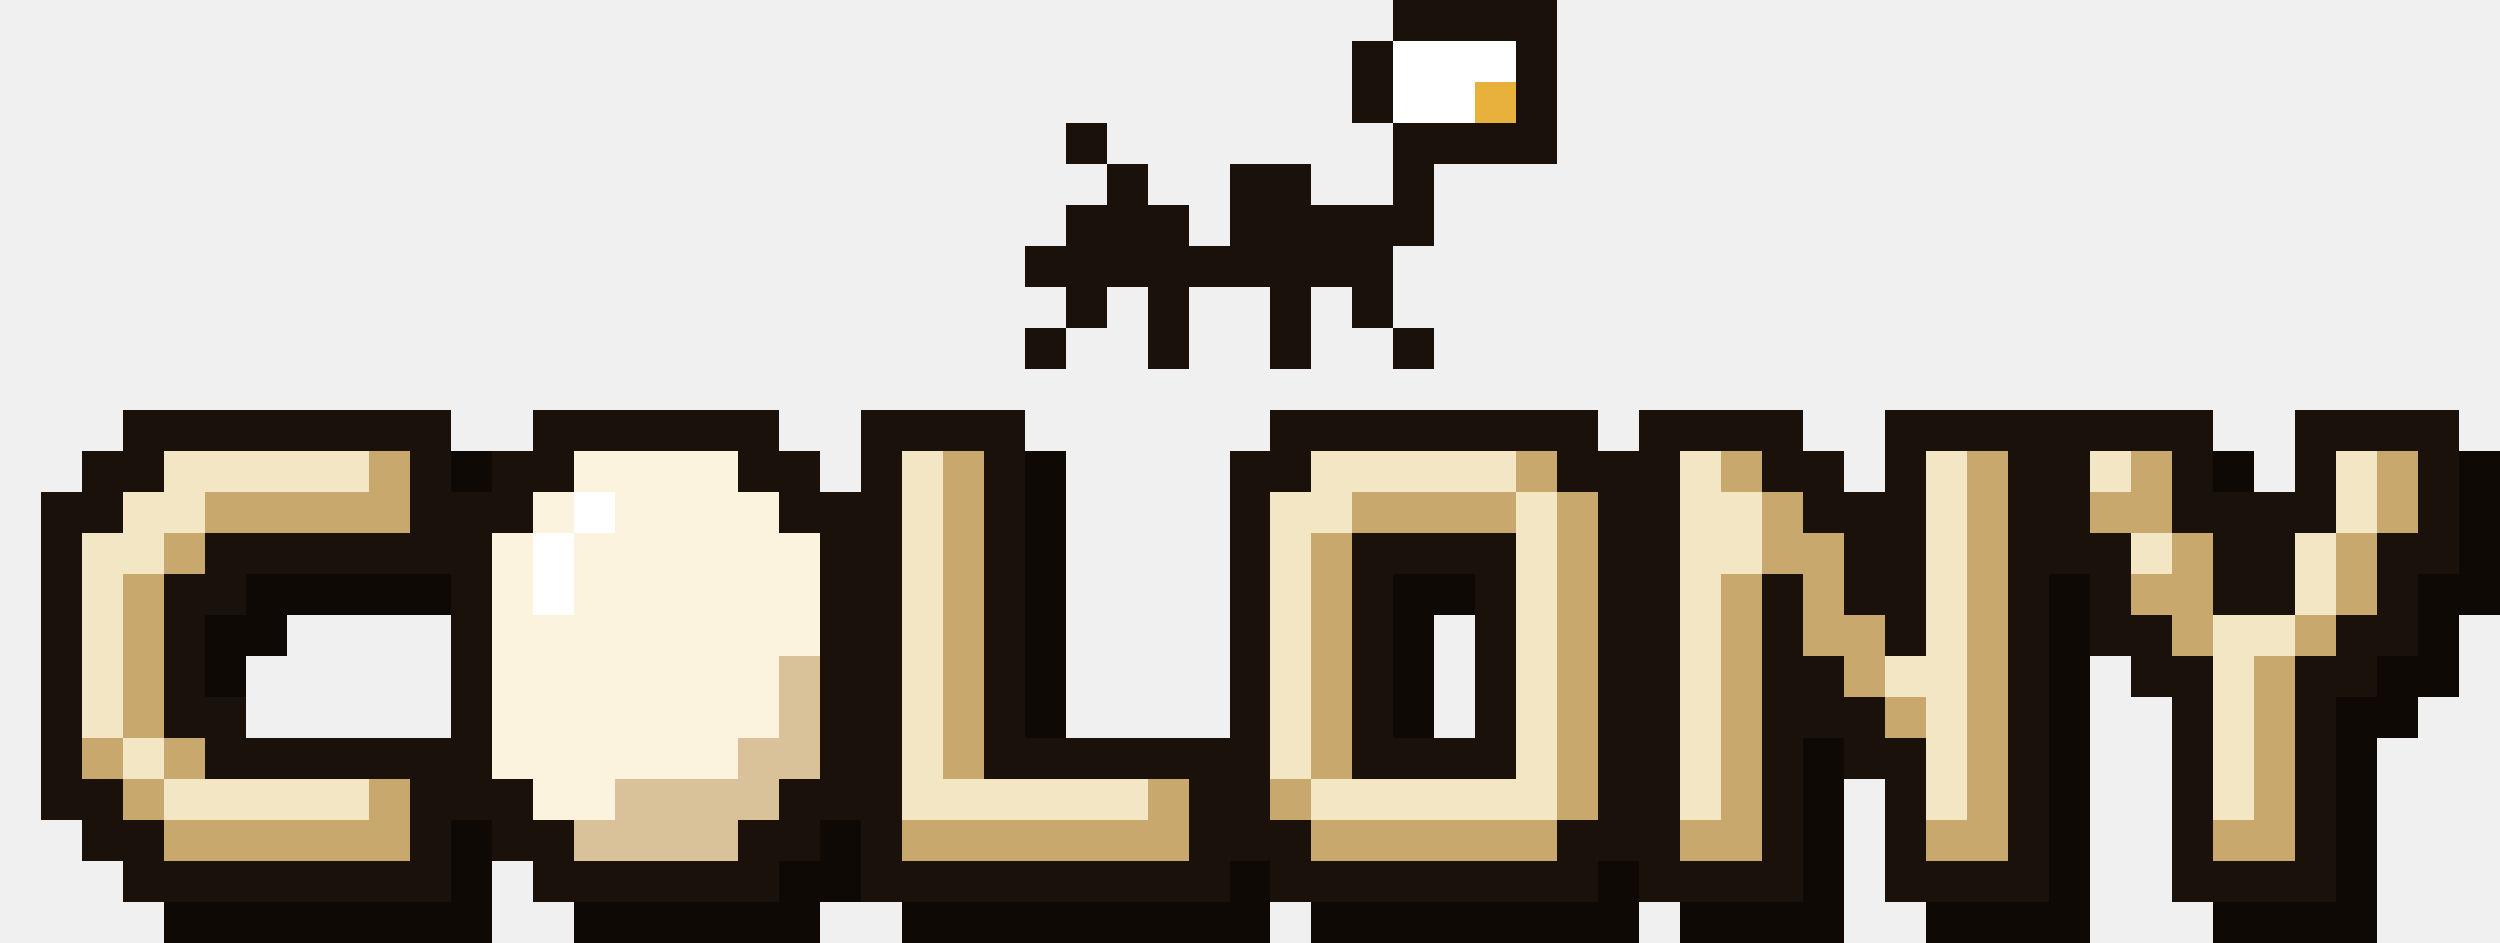
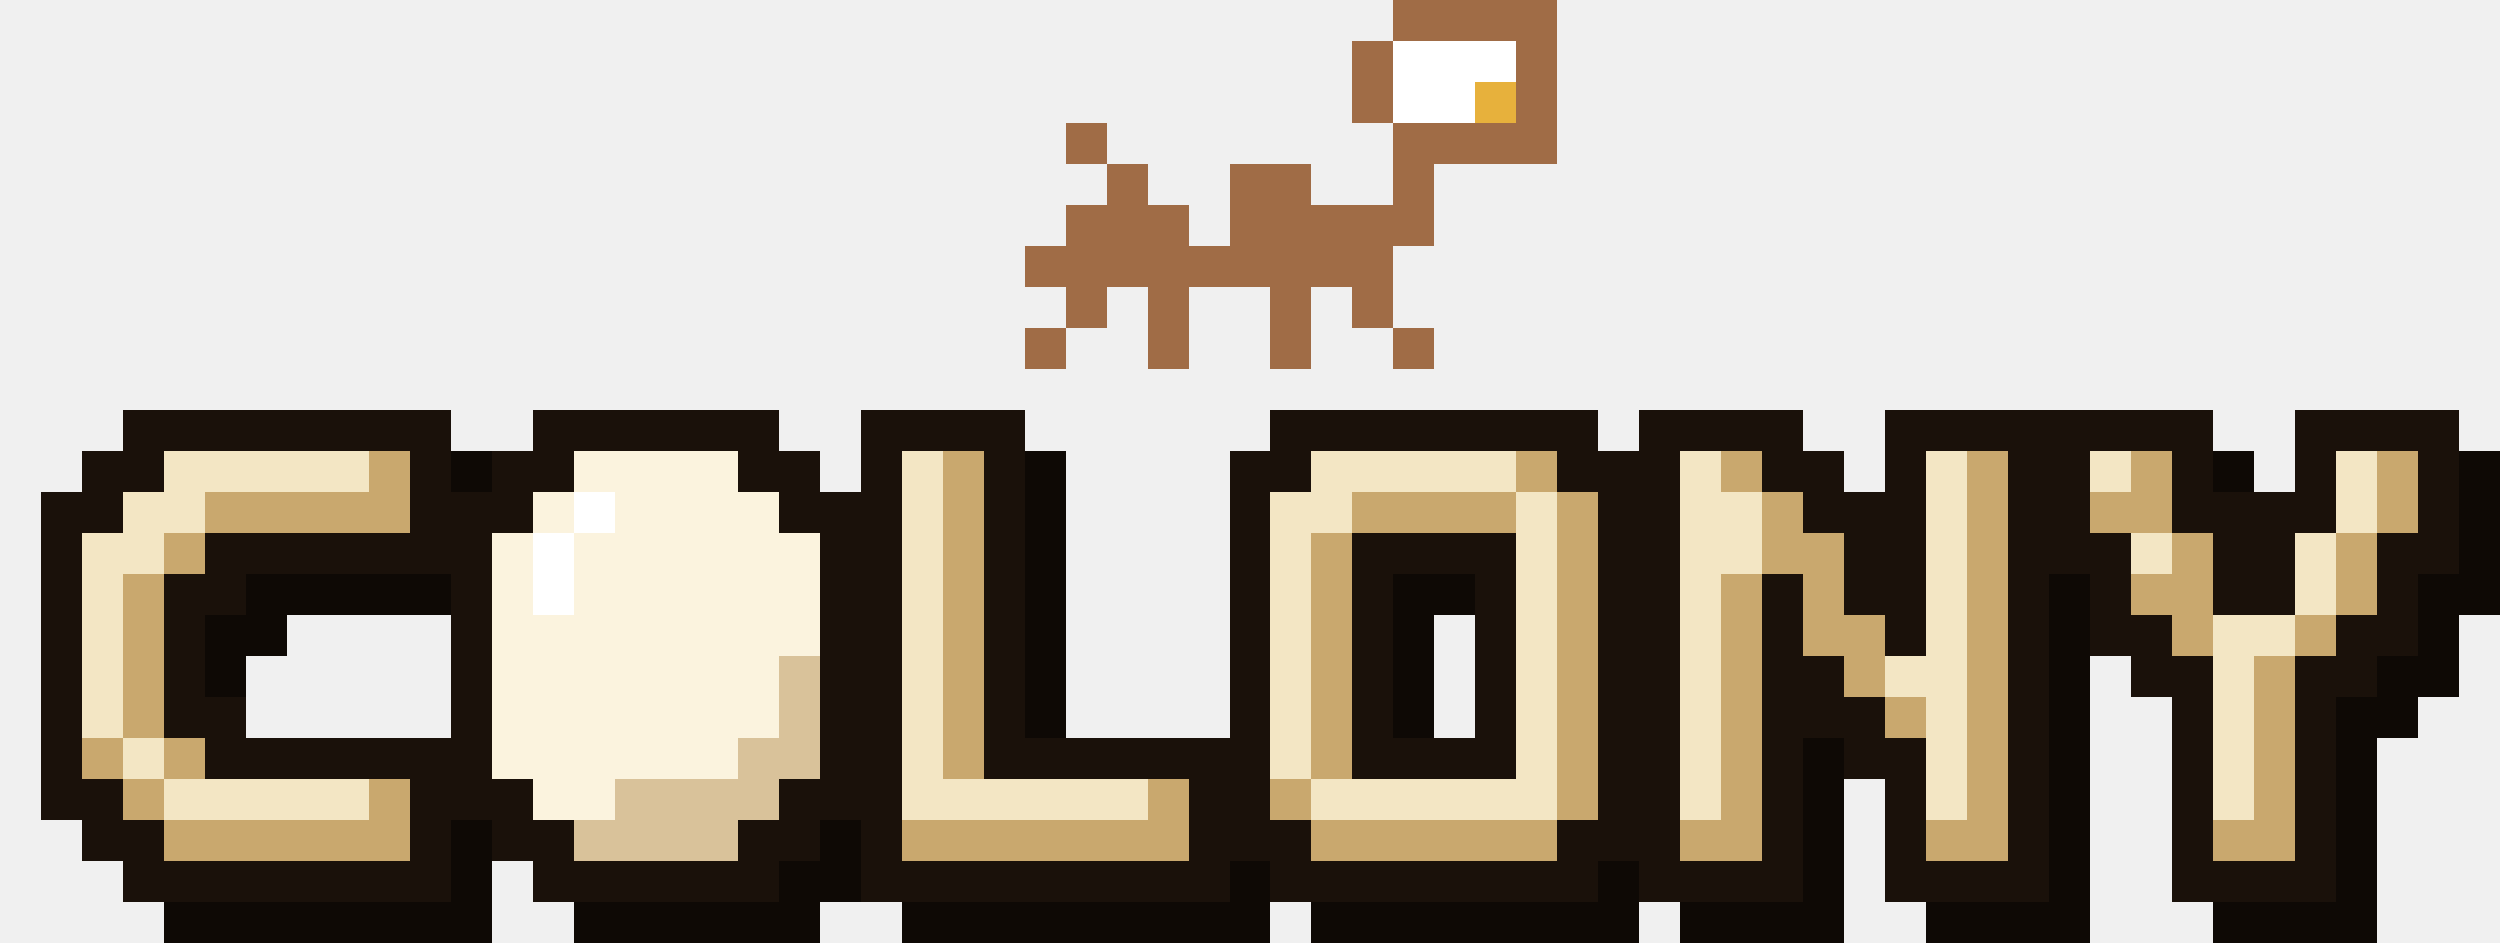
<svg xmlns="http://www.w3.org/2000/svg" width="244" height="92" viewBox="0 0 244 92" shape-rendering="crispEdges" role="img" aria-label="C0LONY">
  <rect x="16" y="44" width="32" height="4" fill="#0E0905" />
  <rect x="56" y="44" width="24" height="4" fill="#0E0905" />
  <rect x="88" y="44" width="16" height="4" fill="#0E0905" />
  <rect x="128" y="44" width="32" height="4" fill="#0E0905" />
  <rect x="164" y="44" width="16" height="4" fill="#0E0905" />
  <rect x="188" y="44" width="32" height="4" fill="#0E0905" />
  <rect x="228" y="44" width="16" height="4" fill="#0E0905" />
  <rect x="12" y="48" width="36" height="4" fill="#0E0905" />
  <rect x="52" y="48" width="32" height="4" fill="#0E0905" />
  <rect x="88" y="48" width="16" height="4" fill="#0E0905" />
  <rect x="124" y="48" width="60" height="4" fill="#0E0905" />
  <rect x="188" y="48" width="32" height="4" fill="#0E0905" />
  <rect x="228" y="48" width="16" height="4" fill="#0E0905" />
  <rect x="8" y="52" width="96" height="4" fill="#0E0905" />
  <rect x="124" y="52" width="120" height="4" fill="#0E0905" />
  <rect x="8" y="56" width="96" height="4" fill="#0E0905" />
  <rect x="124" y="56" width="120" height="4" fill="#0E0905" />
  <rect x="8" y="60" width="20" height="4" fill="#0E0905" />
  <rect x="48" y="60" width="56" height="4" fill="#0E0905" />
  <rect x="124" y="60" width="16" height="4" fill="#0E0905" />
  <rect x="148" y="60" width="56" height="4" fill="#0E0905" />
  <rect x="208" y="60" width="32" height="4" fill="#0E0905" />
  <rect x="8" y="64" width="16" height="4" fill="#0E0905" />
  <rect x="48" y="64" width="56" height="4" fill="#0E0905" />
  <rect x="124" y="64" width="16" height="4" fill="#0E0905" />
  <rect x="148" y="64" width="56" height="4" fill="#0E0905" />
  <rect x="208" y="64" width="32" height="4" fill="#0E0905" />
  <rect x="8" y="68" width="16" height="4" fill="#0E0905" />
  <rect x="48" y="68" width="56" height="4" fill="#0E0905" />
  <rect x="124" y="68" width="16" height="4" fill="#0E0905" />
  <rect x="148" y="68" width="56" height="4" fill="#0E0905" />
  <rect x="212" y="68" width="24" height="4" fill="#0E0905" />
  <rect x="8" y="72" width="20" height="4" fill="#0E0905" />
  <rect x="48" y="72" width="56" height="4" fill="#0E0905" />
  <rect x="124" y="72" width="16" height="4" fill="#0E0905" />
  <rect x="148" y="72" width="56" height="4" fill="#0E0905" />
  <rect x="216" y="72" width="16" height="4" fill="#0E0905" />
  <rect x="8" y="76" width="172" height="4" fill="#0E0905" />
  <rect x="184" y="76" width="20" height="4" fill="#0E0905" />
  <rect x="216" y="76" width="16" height="4" fill="#0E0905" />
  <rect x="8" y="80" width="172" height="4" fill="#0E0905" />
  <rect x="188" y="80" width="16" height="4" fill="#0E0905" />
  <rect x="216" y="80" width="16" height="4" fill="#0E0905" />
  <rect x="12" y="84" width="36" height="4" fill="#0E0905" />
  <rect x="52" y="84" width="32" height="4" fill="#0E0905" />
  <rect x="88" y="84" width="92" height="4" fill="#0E0905" />
  <rect x="188" y="84" width="16" height="4" fill="#0E0905" />
  <rect x="216" y="84" width="16" height="4" fill="#0E0905" />
  <rect x="16" y="88" width="32" height="4" fill="#0E0905" />
  <rect x="56" y="88" width="24" height="4" fill="#0E0905" />
  <rect x="88" y="88" width="36" height="4" fill="#0E0905" />
  <rect x="128" y="88" width="32" height="4" fill="#0E0905" />
  <rect x="164" y="88" width="16" height="4" fill="#0E0905" />
  <rect x="188" y="88" width="16" height="4" fill="#0E0905" />
  <rect x="216" y="88" width="16" height="4" fill="#0E0905" />
  <rect x="12" y="40" width="32" height="4" fill="#1A110A" />
  <rect x="52" y="40" width="24" height="4" fill="#1A110A" />
  <rect x="84" y="40" width="16" height="4" fill="#1A110A" />
  <rect x="124" y="40" width="32" height="4" fill="#1A110A" />
  <rect x="160" y="40" width="16" height="4" fill="#1A110A" />
  <rect x="184" y="40" width="32" height="4" fill="#1A110A" />
  <rect x="224" y="40" width="16" height="4" fill="#1A110A" />
  <rect x="8" y="44" width="8" height="4" fill="#1A110A" />
  <rect x="40" y="44" width="4" height="4" fill="#1A110A" />
  <rect x="48" y="44" width="8" height="4" fill="#1A110A" />
  <rect x="72" y="44" width="8" height="4" fill="#1A110A" />
  <rect x="84" y="44" width="4" height="4" fill="#1A110A" />
  <rect x="96" y="44" width="4" height="4" fill="#1A110A" />
  <rect x="120" y="44" width="8" height="4" fill="#1A110A" />
  <rect x="152" y="44" width="12" height="4" fill="#1A110A" />
  <rect x="172" y="44" width="8" height="4" fill="#1A110A" />
  <rect x="184" y="44" width="4" height="4" fill="#1A110A" />
  <rect x="196" y="44" width="8" height="4" fill="#1A110A" />
  <rect x="212" y="44" width="4" height="4" fill="#1A110A" />
  <rect x="224" y="44" width="4" height="4" fill="#1A110A" />
  <rect x="236" y="44" width="4" height="4" fill="#1A110A" />
  <rect x="4" y="48" width="8" height="4" fill="#1A110A" />
  <rect x="40" y="48" width="12" height="4" fill="#1A110A" />
  <rect x="76" y="48" width="12" height="4" fill="#1A110A" />
  <rect x="96" y="48" width="4" height="4" fill="#1A110A" />
  <rect x="120" y="48" width="4" height="4" fill="#1A110A" />
  <rect x="156" y="48" width="8" height="4" fill="#1A110A" />
  <rect x="176" y="48" width="12" height="4" fill="#1A110A" />
  <rect x="196" y="48" width="8" height="4" fill="#1A110A" />
  <rect x="212" y="48" width="16" height="4" fill="#1A110A" />
  <rect x="236" y="48" width="4" height="4" fill="#1A110A" />
  <rect x="4" y="52" width="4" height="4" fill="#1A110A" />
  <rect x="20" y="52" width="28" height="4" fill="#1A110A" />
  <rect x="80" y="52" width="8" height="4" fill="#1A110A" />
  <rect x="96" y="52" width="4" height="4" fill="#1A110A" />
  <rect x="120" y="52" width="4" height="4" fill="#1A110A" />
  <rect x="132" y="52" width="16" height="4" fill="#1A110A" />
  <rect x="156" y="52" width="8" height="4" fill="#1A110A" />
  <rect x="180" y="52" width="8" height="4" fill="#1A110A" />
  <rect x="196" y="52" width="12" height="4" fill="#1A110A" />
  <rect x="216" y="52" width="8" height="4" fill="#1A110A" />
  <rect x="232" y="52" width="8" height="4" fill="#1A110A" />
  <rect x="4" y="56" width="4" height="4" fill="#1A110A" />
  <rect x="16" y="56" width="8" height="4" fill="#1A110A" />
  <rect x="44" y="56" width="4" height="4" fill="#1A110A" />
  <rect x="80" y="56" width="8" height="4" fill="#1A110A" />
  <rect x="96" y="56" width="4" height="4" fill="#1A110A" />
  <rect x="120" y="56" width="4" height="4" fill="#1A110A" />
  <rect x="132" y="56" width="4" height="4" fill="#1A110A" />
  <rect x="144" y="56" width="4" height="4" fill="#1A110A" />
  <rect x="156" y="56" width="8" height="4" fill="#1A110A" />
  <rect x="172" y="56" width="4" height="4" fill="#1A110A" />
  <rect x="180" y="56" width="8" height="4" fill="#1A110A" />
  <rect x="196" y="56" width="4" height="4" fill="#1A110A" />
  <rect x="204" y="56" width="4" height="4" fill="#1A110A" />
  <rect x="216" y="56" width="8" height="4" fill="#1A110A" />
  <rect x="232" y="56" width="4" height="4" fill="#1A110A" />
  <rect x="4" y="60" width="4" height="4" fill="#1A110A" />
  <rect x="16" y="60" width="4" height="4" fill="#1A110A" />
  <rect x="44" y="60" width="4" height="4" fill="#1A110A" />
  <rect x="80" y="60" width="8" height="4" fill="#1A110A" />
  <rect x="96" y="60" width="4" height="4" fill="#1A110A" />
  <rect x="120" y="60" width="4" height="4" fill="#1A110A" />
  <rect x="132" y="60" width="4" height="4" fill="#1A110A" />
  <rect x="144" y="60" width="4" height="4" fill="#1A110A" />
  <rect x="156" y="60" width="8" height="4" fill="#1A110A" />
  <rect x="172" y="60" width="4" height="4" fill="#1A110A" />
  <rect x="184" y="60" width="4" height="4" fill="#1A110A" />
  <rect x="196" y="60" width="4" height="4" fill="#1A110A" />
  <rect x="204" y="60" width="8" height="4" fill="#1A110A" />
  <rect x="228" y="60" width="8" height="4" fill="#1A110A" />
  <rect x="4" y="64" width="4" height="4" fill="#1A110A" />
  <rect x="16" y="64" width="4" height="4" fill="#1A110A" />
  <rect x="44" y="64" width="4" height="4" fill="#1A110A" />
  <rect x="80" y="64" width="8" height="4" fill="#1A110A" />
  <rect x="96" y="64" width="4" height="4" fill="#1A110A" />
  <rect x="120" y="64" width="4" height="4" fill="#1A110A" />
  <rect x="132" y="64" width="4" height="4" fill="#1A110A" />
  <rect x="144" y="64" width="4" height="4" fill="#1A110A" />
  <rect x="156" y="64" width="8" height="4" fill="#1A110A" />
  <rect x="172" y="64" width="8" height="4" fill="#1A110A" />
  <rect x="196" y="64" width="4" height="4" fill="#1A110A" />
  <rect x="208" y="64" width="8" height="4" fill="#1A110A" />
  <rect x="224" y="64" width="8" height="4" fill="#1A110A" />
  <rect x="4" y="68" width="4" height="4" fill="#1A110A" />
  <rect x="16" y="68" width="8" height="4" fill="#1A110A" />
  <rect x="44" y="68" width="4" height="4" fill="#1A110A" />
  <rect x="80" y="68" width="8" height="4" fill="#1A110A" />
  <rect x="96" y="68" width="4" height="4" fill="#1A110A" />
  <rect x="120" y="68" width="4" height="4" fill="#1A110A" />
  <rect x="132" y="68" width="4" height="4" fill="#1A110A" />
  <rect x="144" y="68" width="4" height="4" fill="#1A110A" />
  <rect x="156" y="68" width="8" height="4" fill="#1A110A" />
  <rect x="172" y="68" width="12" height="4" fill="#1A110A" />
  <rect x="196" y="68" width="4" height="4" fill="#1A110A" />
  <rect x="212" y="68" width="4" height="4" fill="#1A110A" />
  <rect x="224" y="68" width="4" height="4" fill="#1A110A" />
  <rect x="4" y="72" width="4" height="4" fill="#1A110A" />
  <rect x="20" y="72" width="28" height="4" fill="#1A110A" />
  <rect x="80" y="72" width="8" height="4" fill="#1A110A" />
  <rect x="96" y="72" width="28" height="4" fill="#1A110A" />
  <rect x="132" y="72" width="16" height="4" fill="#1A110A" />
  <rect x="156" y="72" width="8" height="4" fill="#1A110A" />
  <rect x="172" y="72" width="4" height="4" fill="#1A110A" />
  <rect x="180" y="72" width="8" height="4" fill="#1A110A" />
  <rect x="196" y="72" width="4" height="4" fill="#1A110A" />
  <rect x="212" y="72" width="4" height="4" fill="#1A110A" />
  <rect x="224" y="72" width="4" height="4" fill="#1A110A" />
  <rect x="4" y="76" width="8" height="4" fill="#1A110A" />
  <rect x="40" y="76" width="12" height="4" fill="#1A110A" />
  <rect x="76" y="76" width="12" height="4" fill="#1A110A" />
  <rect x="116" y="76" width="8" height="4" fill="#1A110A" />
  <rect x="156" y="76" width="8" height="4" fill="#1A110A" />
  <rect x="172" y="76" width="4" height="4" fill="#1A110A" />
  <rect x="184" y="76" width="4" height="4" fill="#1A110A" />
  <rect x="196" y="76" width="4" height="4" fill="#1A110A" />
  <rect x="212" y="76" width="4" height="4" fill="#1A110A" />
  <rect x="224" y="76" width="4" height="4" fill="#1A110A" />
  <rect x="8" y="80" width="8" height="4" fill="#1A110A" />
  <rect x="40" y="80" width="4" height="4" fill="#1A110A" />
  <rect x="48" y="80" width="8" height="4" fill="#1A110A" />
  <rect x="72" y="80" width="8" height="4" fill="#1A110A" />
  <rect x="84" y="80" width="4" height="4" fill="#1A110A" />
  <rect x="116" y="80" width="12" height="4" fill="#1A110A" />
  <rect x="152" y="80" width="12" height="4" fill="#1A110A" />
  <rect x="172" y="80" width="4" height="4" fill="#1A110A" />
  <rect x="184" y="80" width="4" height="4" fill="#1A110A" />
  <rect x="196" y="80" width="4" height="4" fill="#1A110A" />
  <rect x="212" y="80" width="4" height="4" fill="#1A110A" />
  <rect x="224" y="80" width="4" height="4" fill="#1A110A" />
  <rect x="12" y="84" width="32" height="4" fill="#1A110A" />
  <rect x="52" y="84" width="24" height="4" fill="#1A110A" />
  <rect x="84" y="84" width="36" height="4" fill="#1A110A" />
  <rect x="124" y="84" width="32" height="4" fill="#1A110A" />
  <rect x="160" y="84" width="16" height="4" fill="#1A110A" />
  <rect x="184" y="84" width="16" height="4" fill="#1A110A" />
  <rect x="212" y="84" width="16" height="4" fill="#1A110A" />
  <rect x="16" y="44" width="20" height="4" fill="#F3E6C4" />
  <rect x="36" y="44" width="4" height="4" fill="#C9A86E" />
  <rect x="56" y="44" width="16" height="4" fill="#FBF3DE" />
  <rect x="88" y="44" width="4" height="4" fill="#F3E6C4" />
  <rect x="92" y="44" width="4" height="4" fill="#C9A86E" />
  <rect x="128" y="44" width="20" height="4" fill="#F3E6C4" />
  <rect x="148" y="44" width="4" height="4" fill="#C9A86E" />
  <rect x="164" y="44" width="4" height="4" fill="#F3E6C4" />
  <rect x="168" y="44" width="4" height="4" fill="#C9A86E" />
  <rect x="188" y="44" width="4" height="4" fill="#F3E6C4" />
  <rect x="192" y="44" width="4" height="4" fill="#C9A86E" />
  <rect x="204" y="44" width="4" height="4" fill="#F3E6C4" />
  <rect x="208" y="44" width="4" height="4" fill="#C9A86E" />
  <rect x="228" y="44" width="4" height="4" fill="#F3E6C4" />
  <rect x="232" y="44" width="4" height="4" fill="#C9A86E" />
  <rect x="12" y="48" width="8" height="4" fill="#F3E6C4" />
  <rect x="20" y="48" width="20" height="4" fill="#C9A86E" />
  <rect x="52" y="48" width="4" height="4" fill="#FBF3DE" />
  <rect x="56" y="48" width="4" height="4" fill="#FFFFFF" />
  <rect x="60" y="48" width="16" height="4" fill="#FBF3DE" />
  <rect x="88" y="48" width="4" height="4" fill="#F3E6C4" />
  <rect x="92" y="48" width="4" height="4" fill="#C9A86E" />
  <rect x="124" y="48" width="8" height="4" fill="#F3E6C4" />
  <rect x="132" y="48" width="16" height="4" fill="#C9A86E" />
  <rect x="148" y="48" width="4" height="4" fill="#F3E6C4" />
  <rect x="152" y="48" width="4" height="4" fill="#C9A86E" />
  <rect x="164" y="48" width="8" height="4" fill="#F3E6C4" />
  <rect x="172" y="48" width="4" height="4" fill="#C9A86E" />
  <rect x="188" y="48" width="4" height="4" fill="#F3E6C4" />
  <rect x="192" y="48" width="4" height="4" fill="#C9A86E" />
  <rect x="204" y="48" width="8" height="4" fill="#C9A86E" />
  <rect x="228" y="48" width="4" height="4" fill="#F3E6C4" />
  <rect x="232" y="48" width="4" height="4" fill="#C9A86E" />
  <rect x="8" y="52" width="8" height="4" fill="#F3E6C4" />
  <rect x="16" y="52" width="4" height="4" fill="#C9A86E" />
  <rect x="48" y="52" width="4" height="4" fill="#FBF3DE" />
  <rect x="52" y="52" width="4" height="4" fill="#FFFFFF" />
  <rect x="56" y="52" width="24" height="4" fill="#FBF3DE" />
  <rect x="88" y="52" width="4" height="4" fill="#F3E6C4" />
  <rect x="92" y="52" width="4" height="4" fill="#C9A86E" />
  <rect x="124" y="52" width="4" height="4" fill="#F3E6C4" />
  <rect x="128" y="52" width="4" height="4" fill="#C9A86E" />
  <rect x="148" y="52" width="4" height="4" fill="#F3E6C4" />
  <rect x="152" y="52" width="4" height="4" fill="#C9A86E" />
  <rect x="164" y="52" width="8" height="4" fill="#F3E6C4" />
  <rect x="172" y="52" width="8" height="4" fill="#C9A86E" />
  <rect x="188" y="52" width="4" height="4" fill="#F3E6C4" />
  <rect x="192" y="52" width="4" height="4" fill="#C9A86E" />
  <rect x="208" y="52" width="4" height="4" fill="#F3E6C4" />
  <rect x="212" y="52" width="4" height="4" fill="#C9A86E" />
  <rect x="224" y="52" width="4" height="4" fill="#F3E6C4" />
  <rect x="228" y="52" width="4" height="4" fill="#C9A86E" />
  <rect x="8" y="56" width="4" height="4" fill="#F3E6C4" />
  <rect x="12" y="56" width="4" height="4" fill="#C9A86E" />
  <rect x="48" y="56" width="4" height="4" fill="#FBF3DE" />
  <rect x="52" y="56" width="4" height="4" fill="#FFFFFF" />
  <rect x="56" y="56" width="24" height="4" fill="#FBF3DE" />
  <rect x="88" y="56" width="4" height="4" fill="#F3E6C4" />
  <rect x="92" y="56" width="4" height="4" fill="#C9A86E" />
  <rect x="124" y="56" width="4" height="4" fill="#F3E6C4" />
  <rect x="128" y="56" width="4" height="4" fill="#C9A86E" />
  <rect x="148" y="56" width="4" height="4" fill="#F3E6C4" />
  <rect x="152" y="56" width="4" height="4" fill="#C9A86E" />
  <rect x="164" y="56" width="4" height="4" fill="#F3E6C4" />
  <rect x="168" y="56" width="4" height="4" fill="#C9A86E" />
  <rect x="176" y="56" width="4" height="4" fill="#C9A86E" />
  <rect x="188" y="56" width="4" height="4" fill="#F3E6C4" />
  <rect x="192" y="56" width="4" height="4" fill="#C9A86E" />
  <rect x="208" y="56" width="8" height="4" fill="#C9A86E" />
  <rect x="224" y="56" width="4" height="4" fill="#F3E6C4" />
  <rect x="228" y="56" width="4" height="4" fill="#C9A86E" />
  <rect x="8" y="60" width="4" height="4" fill="#F3E6C4" />
  <rect x="12" y="60" width="4" height="4" fill="#C9A86E" />
  <rect x="48" y="60" width="32" height="4" fill="#FBF3DE" />
  <rect x="88" y="60" width="4" height="4" fill="#F3E6C4" />
  <rect x="92" y="60" width="4" height="4" fill="#C9A86E" />
  <rect x="124" y="60" width="4" height="4" fill="#F3E6C4" />
  <rect x="128" y="60" width="4" height="4" fill="#C9A86E" />
  <rect x="148" y="60" width="4" height="4" fill="#F3E6C4" />
  <rect x="152" y="60" width="4" height="4" fill="#C9A86E" />
  <rect x="164" y="60" width="4" height="4" fill="#F3E6C4" />
  <rect x="168" y="60" width="4" height="4" fill="#C9A86E" />
  <rect x="176" y="60" width="8" height="4" fill="#C9A86E" />
  <rect x="188" y="60" width="4" height="4" fill="#F3E6C4" />
  <rect x="192" y="60" width="4" height="4" fill="#C9A86E" />
  <rect x="212" y="60" width="4" height="4" fill="#C9A86E" />
  <rect x="216" y="60" width="8" height="4" fill="#F3E6C4" />
  <rect x="224" y="60" width="4" height="4" fill="#C9A86E" />
  <rect x="8" y="64" width="4" height="4" fill="#F3E6C4" />
  <rect x="12" y="64" width="4" height="4" fill="#C9A86E" />
  <rect x="48" y="64" width="28" height="4" fill="#FBF3DE" />
  <rect x="76" y="64" width="4" height="4" fill="#D9C29A" />
  <rect x="88" y="64" width="4" height="4" fill="#F3E6C4" />
  <rect x="92" y="64" width="4" height="4" fill="#C9A86E" />
  <rect x="124" y="64" width="4" height="4" fill="#F3E6C4" />
  <rect x="128" y="64" width="4" height="4" fill="#C9A86E" />
  <rect x="148" y="64" width="4" height="4" fill="#F3E6C4" />
  <rect x="152" y="64" width="4" height="4" fill="#C9A86E" />
  <rect x="164" y="64" width="4" height="4" fill="#F3E6C4" />
  <rect x="168" y="64" width="4" height="4" fill="#C9A86E" />
  <rect x="180" y="64" width="4" height="4" fill="#C9A86E" />
  <rect x="184" y="64" width="8" height="4" fill="#F3E6C4" />
  <rect x="192" y="64" width="4" height="4" fill="#C9A86E" />
  <rect x="216" y="64" width="4" height="4" fill="#F3E6C4" />
  <rect x="220" y="64" width="4" height="4" fill="#C9A86E" />
  <rect x="8" y="68" width="4" height="4" fill="#F3E6C4" />
  <rect x="12" y="68" width="4" height="4" fill="#C9A86E" />
  <rect x="48" y="68" width="28" height="4" fill="#FBF3DE" />
  <rect x="76" y="68" width="4" height="4" fill="#D9C29A" />
  <rect x="88" y="68" width="4" height="4" fill="#F3E6C4" />
  <rect x="92" y="68" width="4" height="4" fill="#C9A86E" />
  <rect x="124" y="68" width="4" height="4" fill="#F3E6C4" />
  <rect x="128" y="68" width="4" height="4" fill="#C9A86E" />
  <rect x="148" y="68" width="4" height="4" fill="#F3E6C4" />
  <rect x="152" y="68" width="4" height="4" fill="#C9A86E" />
  <rect x="164" y="68" width="4" height="4" fill="#F3E6C4" />
  <rect x="168" y="68" width="4" height="4" fill="#C9A86E" />
  <rect x="184" y="68" width="4" height="4" fill="#C9A86E" />
  <rect x="188" y="68" width="4" height="4" fill="#F3E6C4" />
  <rect x="192" y="68" width="4" height="4" fill="#C9A86E" />
  <rect x="216" y="68" width="4" height="4" fill="#F3E6C4" />
  <rect x="220" y="68" width="4" height="4" fill="#C9A86E" />
  <rect x="8" y="72" width="4" height="4" fill="#C9A86E" />
  <rect x="12" y="72" width="4" height="4" fill="#F3E6C4" />
  <rect x="16" y="72" width="4" height="4" fill="#C9A86E" />
  <rect x="48" y="72" width="24" height="4" fill="#FBF3DE" />
  <rect x="72" y="72" width="8" height="4" fill="#D9C29A" />
  <rect x="88" y="72" width="4" height="4" fill="#F3E6C4" />
  <rect x="92" y="72" width="4" height="4" fill="#C9A86E" />
  <rect x="124" y="72" width="4" height="4" fill="#F3E6C4" />
  <rect x="128" y="72" width="4" height="4" fill="#C9A86E" />
  <rect x="148" y="72" width="4" height="4" fill="#F3E6C4" />
  <rect x="152" y="72" width="4" height="4" fill="#C9A86E" />
  <rect x="164" y="72" width="4" height="4" fill="#F3E6C4" />
  <rect x="168" y="72" width="4" height="4" fill="#C9A86E" />
  <rect x="188" y="72" width="4" height="4" fill="#F3E6C4" />
  <rect x="192" y="72" width="4" height="4" fill="#C9A86E" />
  <rect x="216" y="72" width="4" height="4" fill="#F3E6C4" />
  <rect x="220" y="72" width="4" height="4" fill="#C9A86E" />
  <rect x="12" y="76" width="4" height="4" fill="#C9A86E" />
  <rect x="16" y="76" width="20" height="4" fill="#F3E6C4" />
  <rect x="36" y="76" width="4" height="4" fill="#C9A86E" />
  <rect x="52" y="76" width="8" height="4" fill="#FBF3DE" />
  <rect x="60" y="76" width="16" height="4" fill="#D9C29A" />
  <rect x="88" y="76" width="24" height="4" fill="#F3E6C4" />
  <rect x="112" y="76" width="4" height="4" fill="#C9A86E" />
  <rect x="124" y="76" width="4" height="4" fill="#C9A86E" />
  <rect x="128" y="76" width="24" height="4" fill="#F3E6C4" />
  <rect x="152" y="76" width="4" height="4" fill="#C9A86E" />
  <rect x="164" y="76" width="4" height="4" fill="#F3E6C4" />
  <rect x="168" y="76" width="4" height="4" fill="#C9A86E" />
  <rect x="188" y="76" width="4" height="4" fill="#F3E6C4" />
  <rect x="192" y="76" width="4" height="4" fill="#C9A86E" />
  <rect x="216" y="76" width="4" height="4" fill="#F3E6C4" />
  <rect x="220" y="76" width="4" height="4" fill="#C9A86E" />
  <rect x="16" y="80" width="24" height="4" fill="#C9A86E" />
  <rect x="56" y="80" width="16" height="4" fill="#D9C29A" />
  <rect x="88" y="80" width="28" height="4" fill="#C9A86E" />
  <rect x="128" y="80" width="24" height="4" fill="#C9A86E" />
  <rect x="164" y="80" width="8" height="4" fill="#C9A86E" />
  <rect x="188" y="80" width="8" height="4" fill="#C9A86E" />
  <rect x="216" y="80" width="8" height="4" fill="#C9A86E" />
-   <rect x="136" y="0" width="16" height="4" fill="#1A110A" />
-   <rect x="132" y="4" width="4" height="4" fill="#1A110A" />
+   <rect x="136" y="0" width="16" height="4" fill="#A06C46" />
+   <rect x="132" y="4" width="4" height="4" fill="#A06C46" />
  <rect x="136" y="4" width="12" height="4" fill="#FFFFFF" />
-   <rect x="148" y="4" width="4" height="4" fill="#1A110A" />
-   <rect x="132" y="8" width="4" height="4" fill="#1A110A" />
+   <rect x="148" y="4" width="4" height="4" fill="#A06C46" />
+   <rect x="132" y="8" width="4" height="4" fill="#A06C46" />
  <rect x="136" y="8" width="8" height="4" fill="#FFFFFF" />
  <rect x="144" y="8" width="4" height="4" fill="#E7B13C" />
-   <rect x="148" y="8" width="4" height="4" fill="#1A110A" />
-   <rect x="104" y="12" width="4" height="4" fill="#1A110A" />
-   <rect x="136" y="12" width="16" height="4" fill="#1A110A" />
-   <rect x="108" y="16" width="4" height="4" fill="#1A110A" />
-   <rect x="120" y="16" width="8" height="4" fill="#1A110A" />
-   <rect x="136" y="16" width="4" height="4" fill="#1A110A" />
-   <rect x="104" y="20" width="12" height="4" fill="#1A110A" />
-   <rect x="120" y="20" width="20" height="4" fill="#1A110A" />
-   <rect x="100" y="24" width="36" height="4" fill="#1A110A" />
-   <rect x="104" y="28" width="4" height="4" fill="#1A110A" />
-   <rect x="112" y="28" width="4" height="4" fill="#1A110A" />
-   <rect x="124" y="28" width="4" height="4" fill="#1A110A" />
-   <rect x="132" y="28" width="4" height="4" fill="#1A110A" />
-   <rect x="100" y="32" width="4" height="4" fill="#1A110A" />
-   <rect x="112" y="32" width="4" height="4" fill="#1A110A" />
-   <rect x="124" y="32" width="4" height="4" fill="#1A110A" />
-   <rect x="136" y="32" width="4" height="4" fill="#1A110A" />
+   <rect x="148" y="8" width="4" height="4" fill="#A06C46" />
+   <rect x="104" y="12" width="4" height="4" fill="#A06C46" />
+   <rect x="136" y="12" width="16" height="4" fill="#A06C46" />
+   <rect x="108" y="16" width="4" height="4" fill="#A06C46" />
+   <rect x="120" y="16" width="8" height="4" fill="#A06C46" />
+   <rect x="136" y="16" width="4" height="4" fill="#A06C46" />
+   <rect x="104" y="20" width="12" height="4" fill="#A06C46" />
+   <rect x="120" y="20" width="20" height="4" fill="#A06C46" />
+   <rect x="100" y="24" width="36" height="4" fill="#A06C46" />
+   <rect x="104" y="28" width="4" height="4" fill="#A06C46" />
+   <rect x="112" y="28" width="4" height="4" fill="#A06C46" />
+   <rect x="124" y="28" width="4" height="4" fill="#A06C46" />
+   <rect x="132" y="28" width="4" height="4" fill="#A06C46" />
+   <rect x="100" y="32" width="4" height="4" fill="#A06C46" />
+   <rect x="112" y="32" width="4" height="4" fill="#A06C46" />
+   <rect x="124" y="32" width="4" height="4" fill="#A06C46" />
+   <rect x="136" y="32" width="4" height="4" fill="#A06C46" />
</svg>
